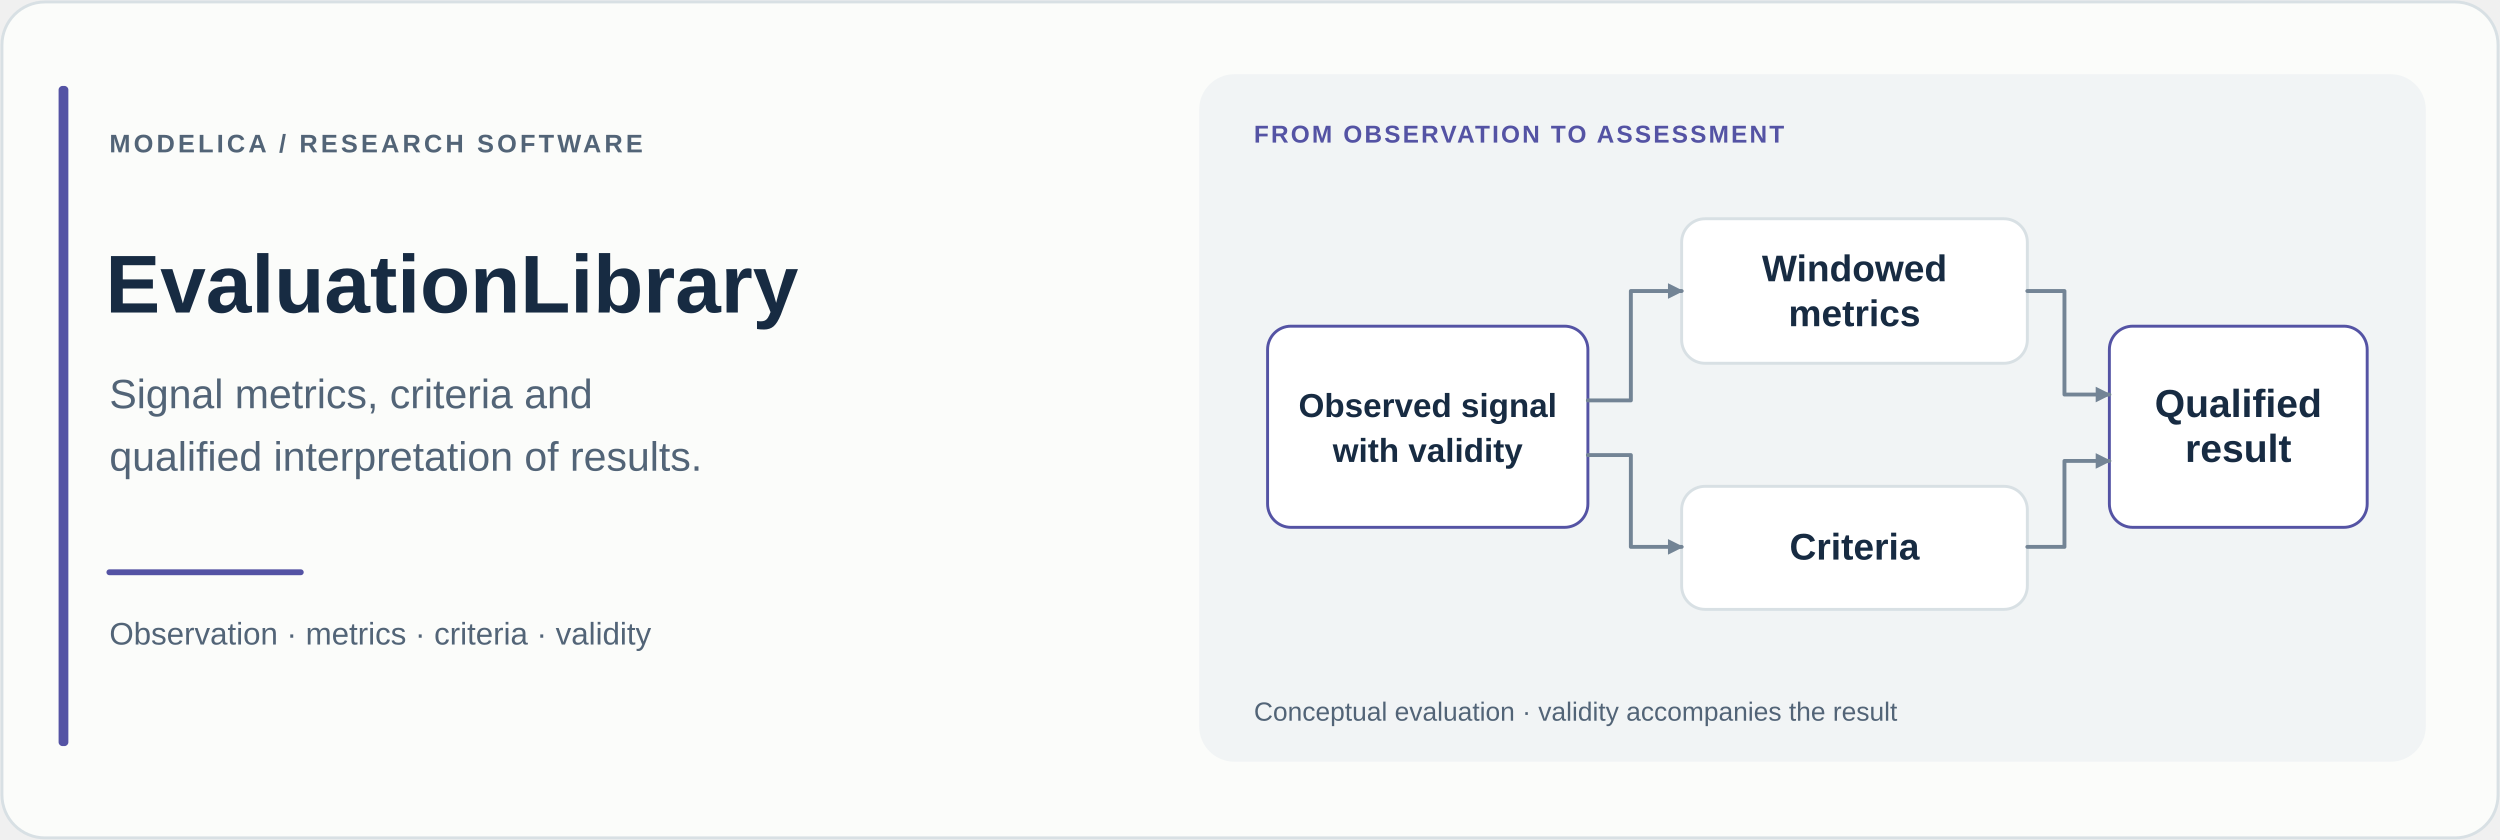
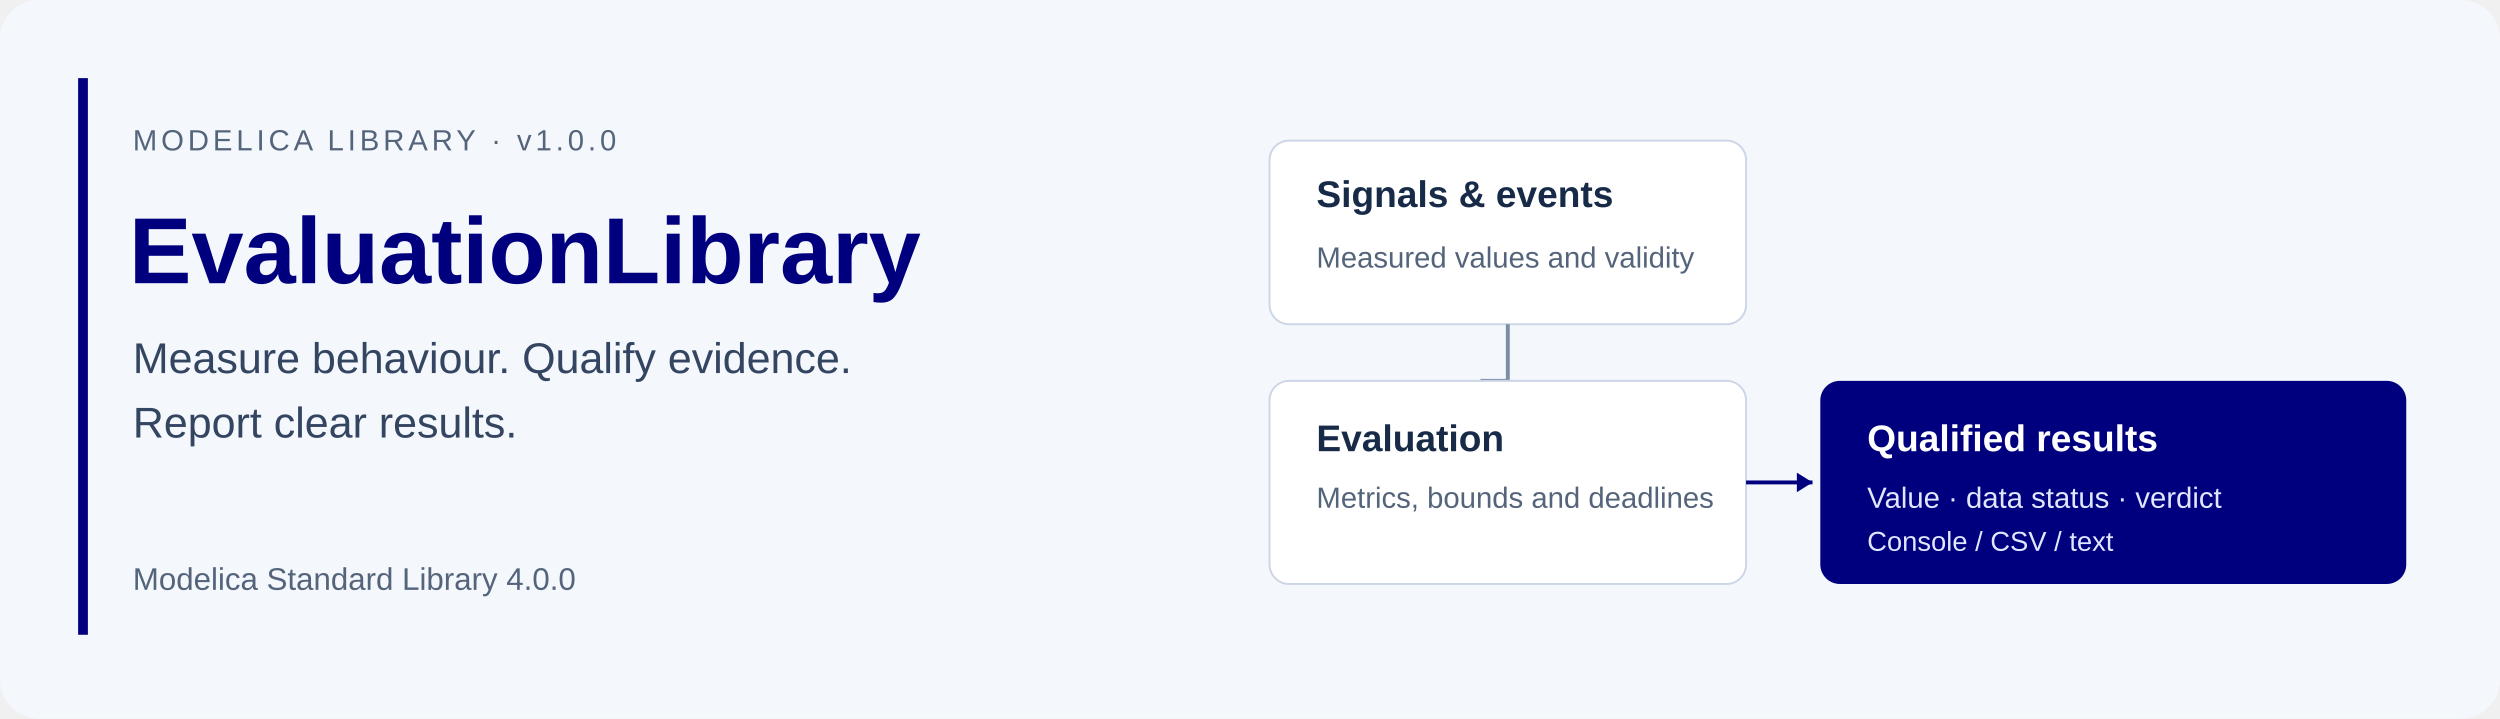
- <svg xmlns="http://www.w3.org/2000/svg" width="1280" height="430" viewBox="0 0 1280 430" role="img" aria-labelledby="title desc">
-   <defs>
-     <marker id="arrow" markerWidth="8" markerHeight="8" refX="7" refY="4" orient="auto" markerUnits="userSpaceOnUse">
-       <path d="M 0 0 L 8 4 L 0 8 Z" fill="#738495" />
-     </marker>
-   </defs>
-   <g font-family="Arial, DejaVu Sans, sans-serif">
-     <rect x="1" y="1" width="1278" height="428" rx="22" fill="#fbfcfa" stroke="#d8e0e4" stroke-width="1.5" />
-     <rect x="30" y="44" width="5" height="338" rx="2" fill="#5453a4" stroke="none" stroke-width="1.5" />
-     <text x="56" y="78" font-size="13" font-weight="700" fill="#526477" text-anchor="start" letter-spacing="1.6">MODELICA  /  RESEARCH SOFTWARE</text>
-     <text x="54" y="160" font-size="42" font-weight="700" fill="#172b42" text-anchor="start">EvaluationLibrary</text>
-     <text x="56" y="209" font-size="21" font-weight="400" fill="#526477" text-anchor="start">Signal metrics, criteria and</text>
-     <text x="56" y="241" font-size="21" font-weight="400" fill="#526477" text-anchor="start">qualified interpretation of results.</text>
-     <path d="M 56 293 H 154" fill="none" stroke="#5453a4" stroke-width="3" stroke-linecap="round" stroke-linejoin="round" />
-     <text x="56" y="330" font-size="16" font-weight="500" fill="#526477" text-anchor="start">Observation · metrics · criteria · validity</text>
-     <rect x="614" y="38" width="628" height="352" rx="18" fill="#f1f4f5" stroke="none" stroke-width="1.5" />
-     <text x="642" y="73" font-size="12.5" font-weight="700" fill="#5453a4" text-anchor="start" letter-spacing="1.1">FROM OBSERVATION TO ASSESSMENT</text>
-     <rect x="649" y="167" width="164" height="103" rx="12" fill="white" stroke="#5453a4" stroke-width="1.5" />
-     <text x="731.0" y="213.5" font-size="17" font-weight="600" fill="#172b42" text-anchor="middle">Observed signal</text>
-     <text x="731.0" y="236.5" font-size="17" font-weight="600" fill="#172b42" text-anchor="middle">with validity</text>
-     <rect x="861" y="112" width="177" height="74" rx="12" fill="white" stroke="#d8e0e4" stroke-width="1.5" />
-     <text x="949.5" y="144.0" font-size="19" font-weight="600" fill="#172b42" text-anchor="middle">Windowed</text>
-     <text x="949.5" y="167.0" font-size="19" font-weight="600" fill="#172b42" text-anchor="middle">metrics</text>
-     <rect x="861" y="249" width="177" height="63" rx="12" fill="white" stroke="#d8e0e4" stroke-width="1.5" />
-     <text x="949.5" y="286.5" font-size="19" font-weight="600" fill="#172b42" text-anchor="middle">Criteria</text>
-     <rect x="1080" y="167" width="132" height="103" rx="12" fill="white" stroke="#5453a4" stroke-width="1.5" />
-     <text x="1146.0" y="213.5" font-size="20" font-weight="600" fill="#172b42" text-anchor="middle">Qualified</text>
-     <text x="1146.0" y="236.5" font-size="20" font-weight="600" fill="#172b42" text-anchor="middle">result</text>
-     <path d="M 813 205 H 835 V 149 H 861" fill="none" stroke="#738495" stroke-width="2" stroke-linecap="round" stroke-linejoin="round" marker-end="url(#arrow)" />
-     <path d="M 813 233 H 835 V 280 H 861" fill="none" stroke="#738495" stroke-width="2" stroke-linecap="round" stroke-linejoin="round" marker-end="url(#arrow)" />
-     <path d="M 1038 149 H 1057 V 202 H 1080" fill="none" stroke="#738495" stroke-width="2" stroke-linecap="round" stroke-linejoin="round" marker-end="url(#arrow)" />
-     <path d="M 1038 280 H 1057 V 236 H 1080" fill="none" stroke="#738495" stroke-width="2" stroke-linecap="round" stroke-linejoin="round" marker-end="url(#arrow)" />
-     <text x="642" y="369" font-size="13.5" font-weight="400" fill="#526477" text-anchor="start">Conceptual evaluation · validity accompanies the result</text>
+ <svg xmlns="http://www.w3.org/2000/svg" width="1280" height="368" viewBox="0 0 1280 368" role="img" aria-labelledby="title desc">
+   <rect width="1280" height="368" rx="20" fill="#f4f7fc" />
+   <g font-family="Arial,DejaVu Sans,sans-serif">
+     <rect x="40" y="40" width="5" height="285" fill="#00007f" />
+     <text x="68" y="77" fill="#54647b" font-size="15" letter-spacing="2">MODELICA LIBRARY · v1.0.0</text>
+     <text x="66" y="145" fill="#00007f" font-size="48" font-weight="700">EvaluationLibrary</text>
+     <text x="68" y="191" fill="#334560" font-size="22">Measure behaviour. Qualify evidence.</text>
+     <text x="68" y="224" fill="#334560" font-size="22">Report clear results.</text>
+     <text x="68" y="302" fill="#54647b" font-size="16">Modelica Standard Library 4.0.0</text>
+     <rect x="650" y="72" width="244" height="94" rx="10" fill="white" stroke="#ccd6e7" />
+     <text x="674" y="106" font-size="19" fill="#172b48" font-weight="700">Signals &amp; events</text>
+     <text x="674" y="137" font-size="15" fill="#54647b">Measured values and validity</text>
+     <path d="M 772 166 V 195 H 758" stroke="#7d8da6" stroke-width="2" fill="none" />
+     <rect x="650" y="195" width="244" height="104" rx="10" fill="white" stroke="#ccd6e7" />
+     <text x="674" y="231" font-size="19" fill="#172b48" font-weight="700">Evaluation</text>
+     <text x="674" y="260" font-size="15" fill="#54647b">Metrics, bounds and deadlines</text>
+     <path d="M 894 247 H 928" stroke="#00007f" stroke-width="2" />
+     <polygon points="928,247 920,242 920,252" fill="#00007f" />
+     <rect x="932" y="195" width="300" height="104" rx="10" fill="#00007f" />
+     <text x="956" y="231" font-size="19" fill="white" font-weight="700">Qualified results</text>
+     <text x="956" y="260" font-size="15" fill="#e1e7ff">Value · data status · verdict</text>
+     <text x="956" y="282" font-size="14" fill="#e1e7ff">Console / CSV / text</text>
  </g>
</svg>
